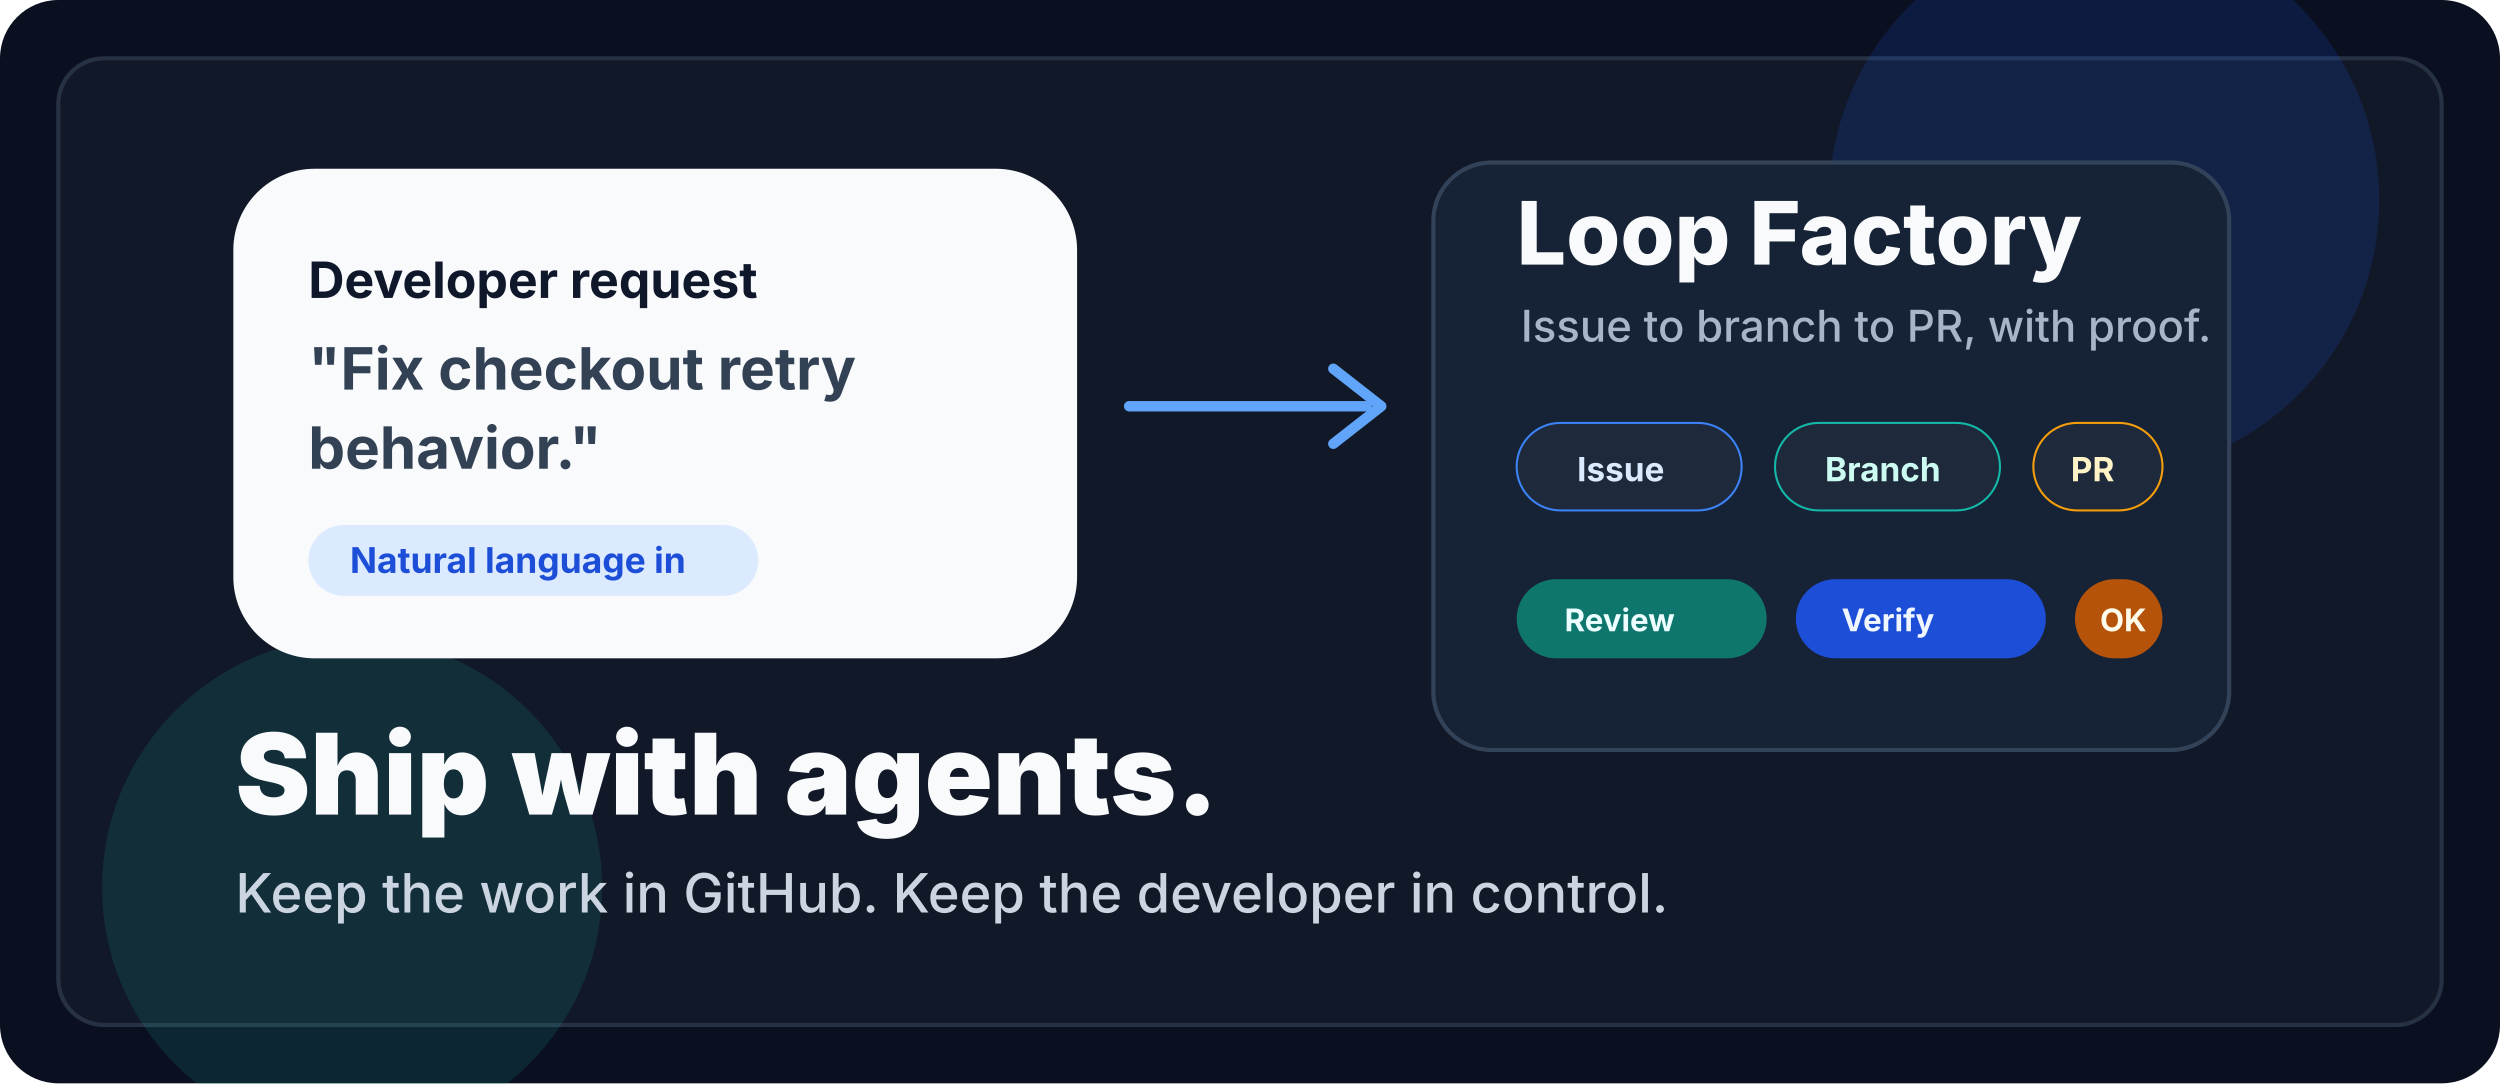
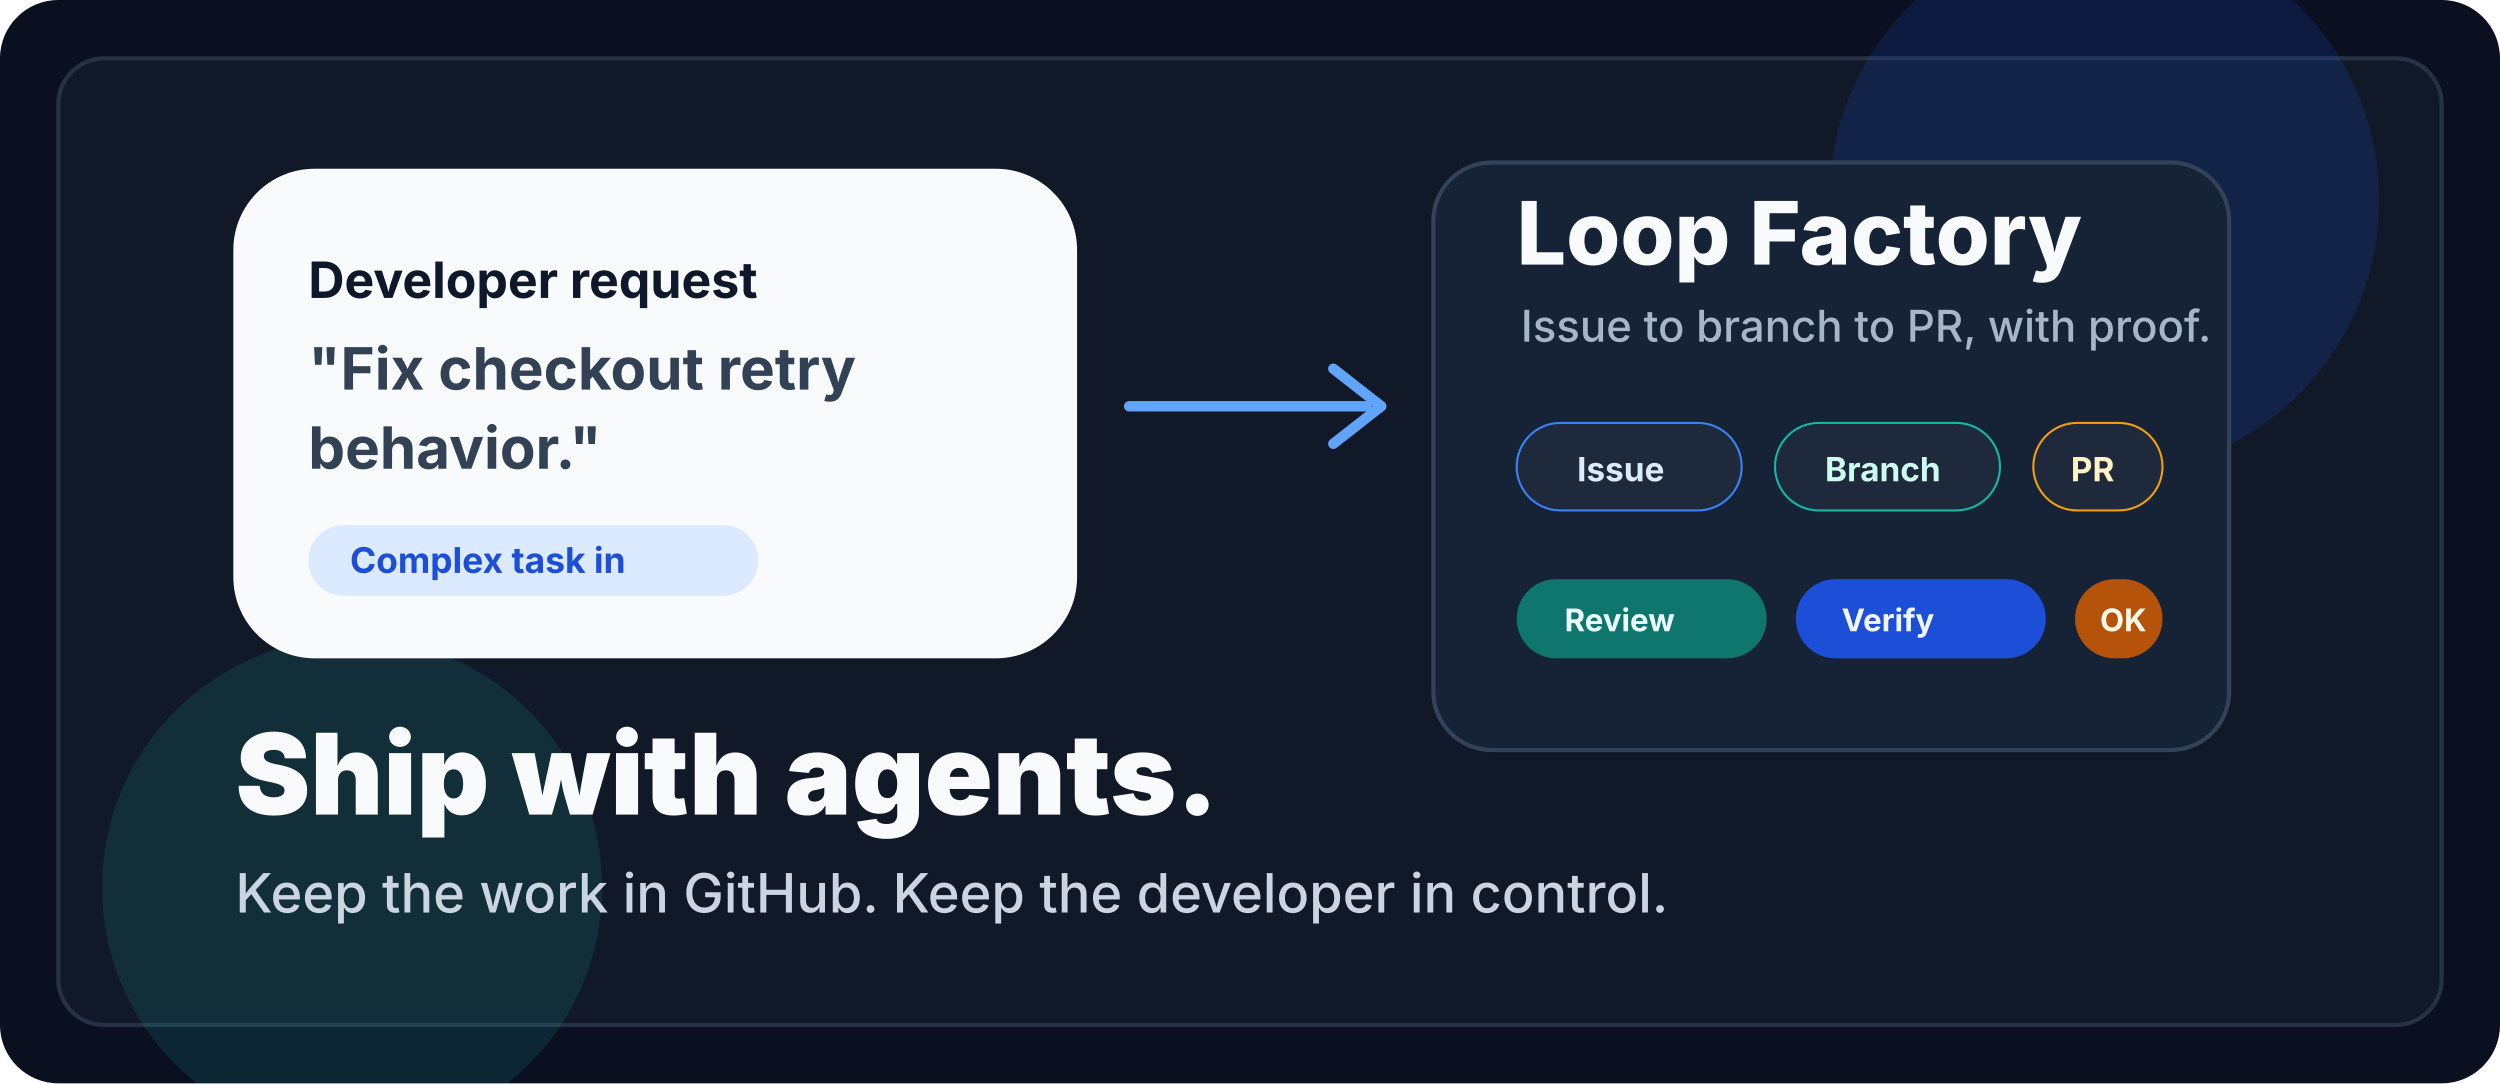
<svg xmlns="http://www.w3.org/2000/svg" width="1200" height="520" viewBox="0 0 1200 520" fill="none" role="img" aria-labelledby="title desc">
  <rect width="1200" height="520" rx="28" fill="#0B1020" />
  <rect x="28" y="28" width="1144" height="464" rx="22" fill="#111827" stroke="#263244" stroke-width="2" />
  <circle cx="1010" cy="96" r="132" fill="#1D4ED8" opacity="0.18" />
  <circle cx="169" cy="426" r="120" fill="#14B8A6" opacity="0.14" />
  <path d="M112 120C112 98.46 129.46 81 151 81H478C499.54 81 517 98.46 517 120V277C517 298.54 499.54 316 478 316H151C129.46 316 112 298.54 112 277V120Z" fill="#F8FAFC" />
  <text x="148" y="143" fill="#0F172A" font-family="Inter, ui-sans-serif, system-ui, -apple-system, BlinkMacSystemFont, Segoe UI, sans-serif" font-size="24" font-weight="700">Developer request</text>
  <text x="148" y="187" fill="#334155" font-family="Inter, ui-sans-serif, system-ui, -apple-system, BlinkMacSystemFont, Segoe UI, sans-serif" font-size="28" font-weight="700">"Fix checkout retry</text>
  <text x="148" y="225" fill="#334155" font-family="Inter, ui-sans-serif, system-ui, -apple-system, BlinkMacSystemFont, Segoe UI, sans-serif" font-size="28" font-weight="700">behavior."</text>
  <rect x="148" y="252" width="216" height="34" rx="17" fill="#DBEAFE" />
-   <text x="168" y="275" fill="#1D4ED8" font-family="Inter, ui-sans-serif, system-ui, -apple-system, BlinkMacSystemFont, Segoe UI, sans-serif" font-size="17" font-weight="700">Natural language in</text>
+   <text x="168" y="275" fill="#1D4ED8" font-family="Inter, ui-sans-serif, system-ui, -apple-system, BlinkMacSystemFont, Segoe UI, sans-serif" font-size="17" font-weight="700">Complex task in</text>
  <path d="M542 195H656" stroke="#60A5FA" stroke-width="5" stroke-linecap="round" />
  <path d="M640 177L663 195L640 213" stroke="#60A5FA" stroke-width="5" stroke-linecap="round" stroke-linejoin="round" />
  <rect x="688" y="78" width="382" height="282" rx="28" fill="#162235" stroke="#324258" stroke-width="2" />
  <text x="728" y="127" fill="#F8FAFC" font-family="Inter, ui-sans-serif, system-ui, -apple-system, BlinkMacSystemFont, Segoe UI, sans-serif" font-size="42" font-weight="800">Loop Factory</text>
  <text x="730" y="164" fill="#A7B5C8" font-family="Inter, ui-sans-serif, system-ui, -apple-system, BlinkMacSystemFont, Segoe UI, sans-serif" font-size="21" font-weight="500">Issue to branch to PR, with proof.</text>
  <rect x="728" y="203" width="108" height="42" rx="21" fill="#1E293B" stroke="#3B82F6" />
  <text x="757" y="231" fill="#DBEAFE" font-family="Inter, ui-sans-serif, system-ui, -apple-system, BlinkMacSystemFont, Segoe UI, sans-serif" font-size="16" font-weight="700">Issue</text>
  <rect x="852" y="203" width="108" height="42" rx="21" fill="#1E293B" stroke="#14B8A6" />
  <text x="876" y="231" fill="#CCFBF1" font-family="Inter, ui-sans-serif, system-ui, -apple-system, BlinkMacSystemFont, Segoe UI, sans-serif" font-size="16" font-weight="700">Branch</text>
  <rect x="976" y="203" width="62" height="42" rx="21" fill="#1E293B" stroke="#F59E0B" />
  <text x="994" y="231" fill="#FEF3C7" font-family="Inter, ui-sans-serif, system-ui, -apple-system, BlinkMacSystemFont, Segoe UI, sans-serif" font-size="16" font-weight="700">PR</text>
  <rect x="728" y="278" width="120" height="38" rx="19" fill="#0F766E" />
  <text x="751" y="303" fill="#ECFEFF" font-family="Inter, ui-sans-serif, system-ui, -apple-system, BlinkMacSystemFont, Segoe UI, sans-serif" font-size="15" font-weight="700">Review</text>
  <rect x="862" y="278" width="120" height="38" rx="19" fill="#1D4ED8" />
  <text x="884" y="303" fill="#EFF6FF" font-family="Inter, ui-sans-serif, system-ui, -apple-system, BlinkMacSystemFont, Segoe UI, sans-serif" font-size="15" font-weight="700">Verify</text>
  <rect x="996" y="278" width="42" height="38" rx="19" fill="#B45309" />
  <text x="1008" y="303" fill="#FFFBEB" font-family="Inter, ui-sans-serif, system-ui, -apple-system, BlinkMacSystemFont, Segoe UI, sans-serif" font-size="15" font-weight="700">OK</text>
  <text x="113" y="391" fill="#F8FAFC" font-family="Inter, ui-sans-serif, system-ui, -apple-system, BlinkMacSystemFont, Segoe UI, sans-serif" font-size="54" font-weight="850">Ship with agents.</text>
  <text x="113" y="438" fill="#CBD5E1" font-family="Inter, ui-sans-serif, system-ui, -apple-system, BlinkMacSystemFont, Segoe UI, sans-serif" font-size="26" font-weight="500">Keep the work in GitHub. Keep the developer in control.</text>
</svg>
